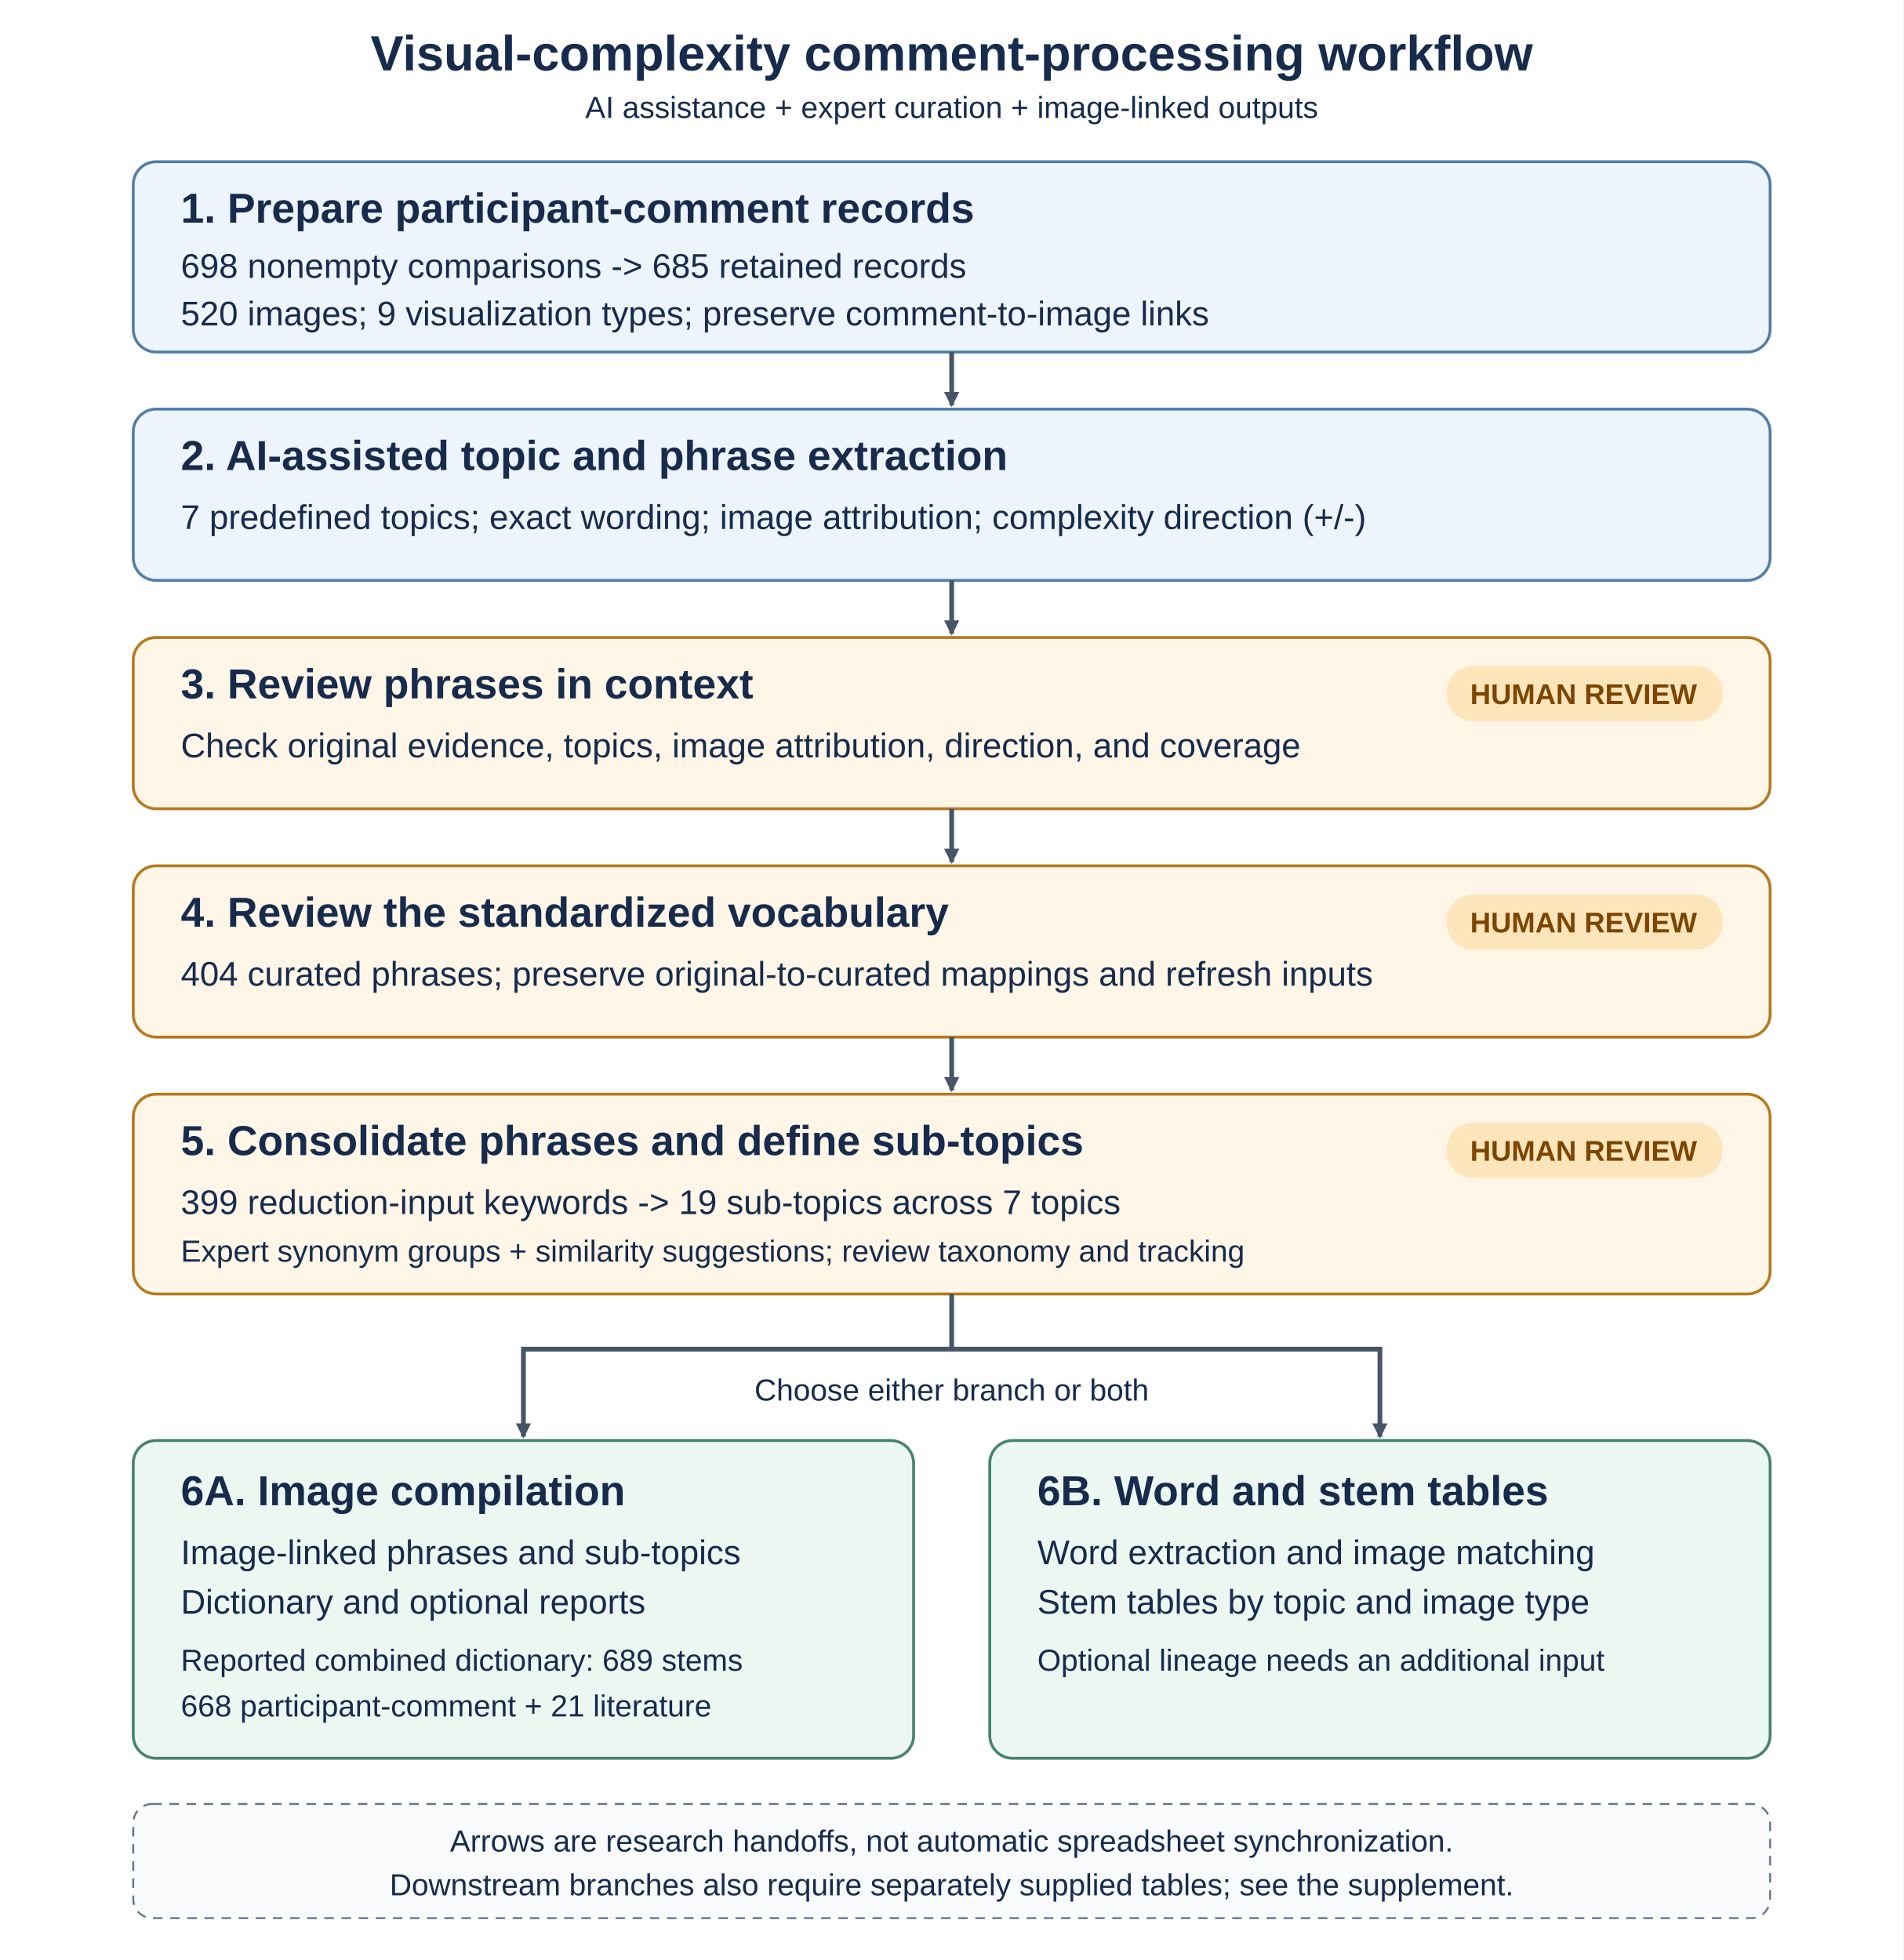
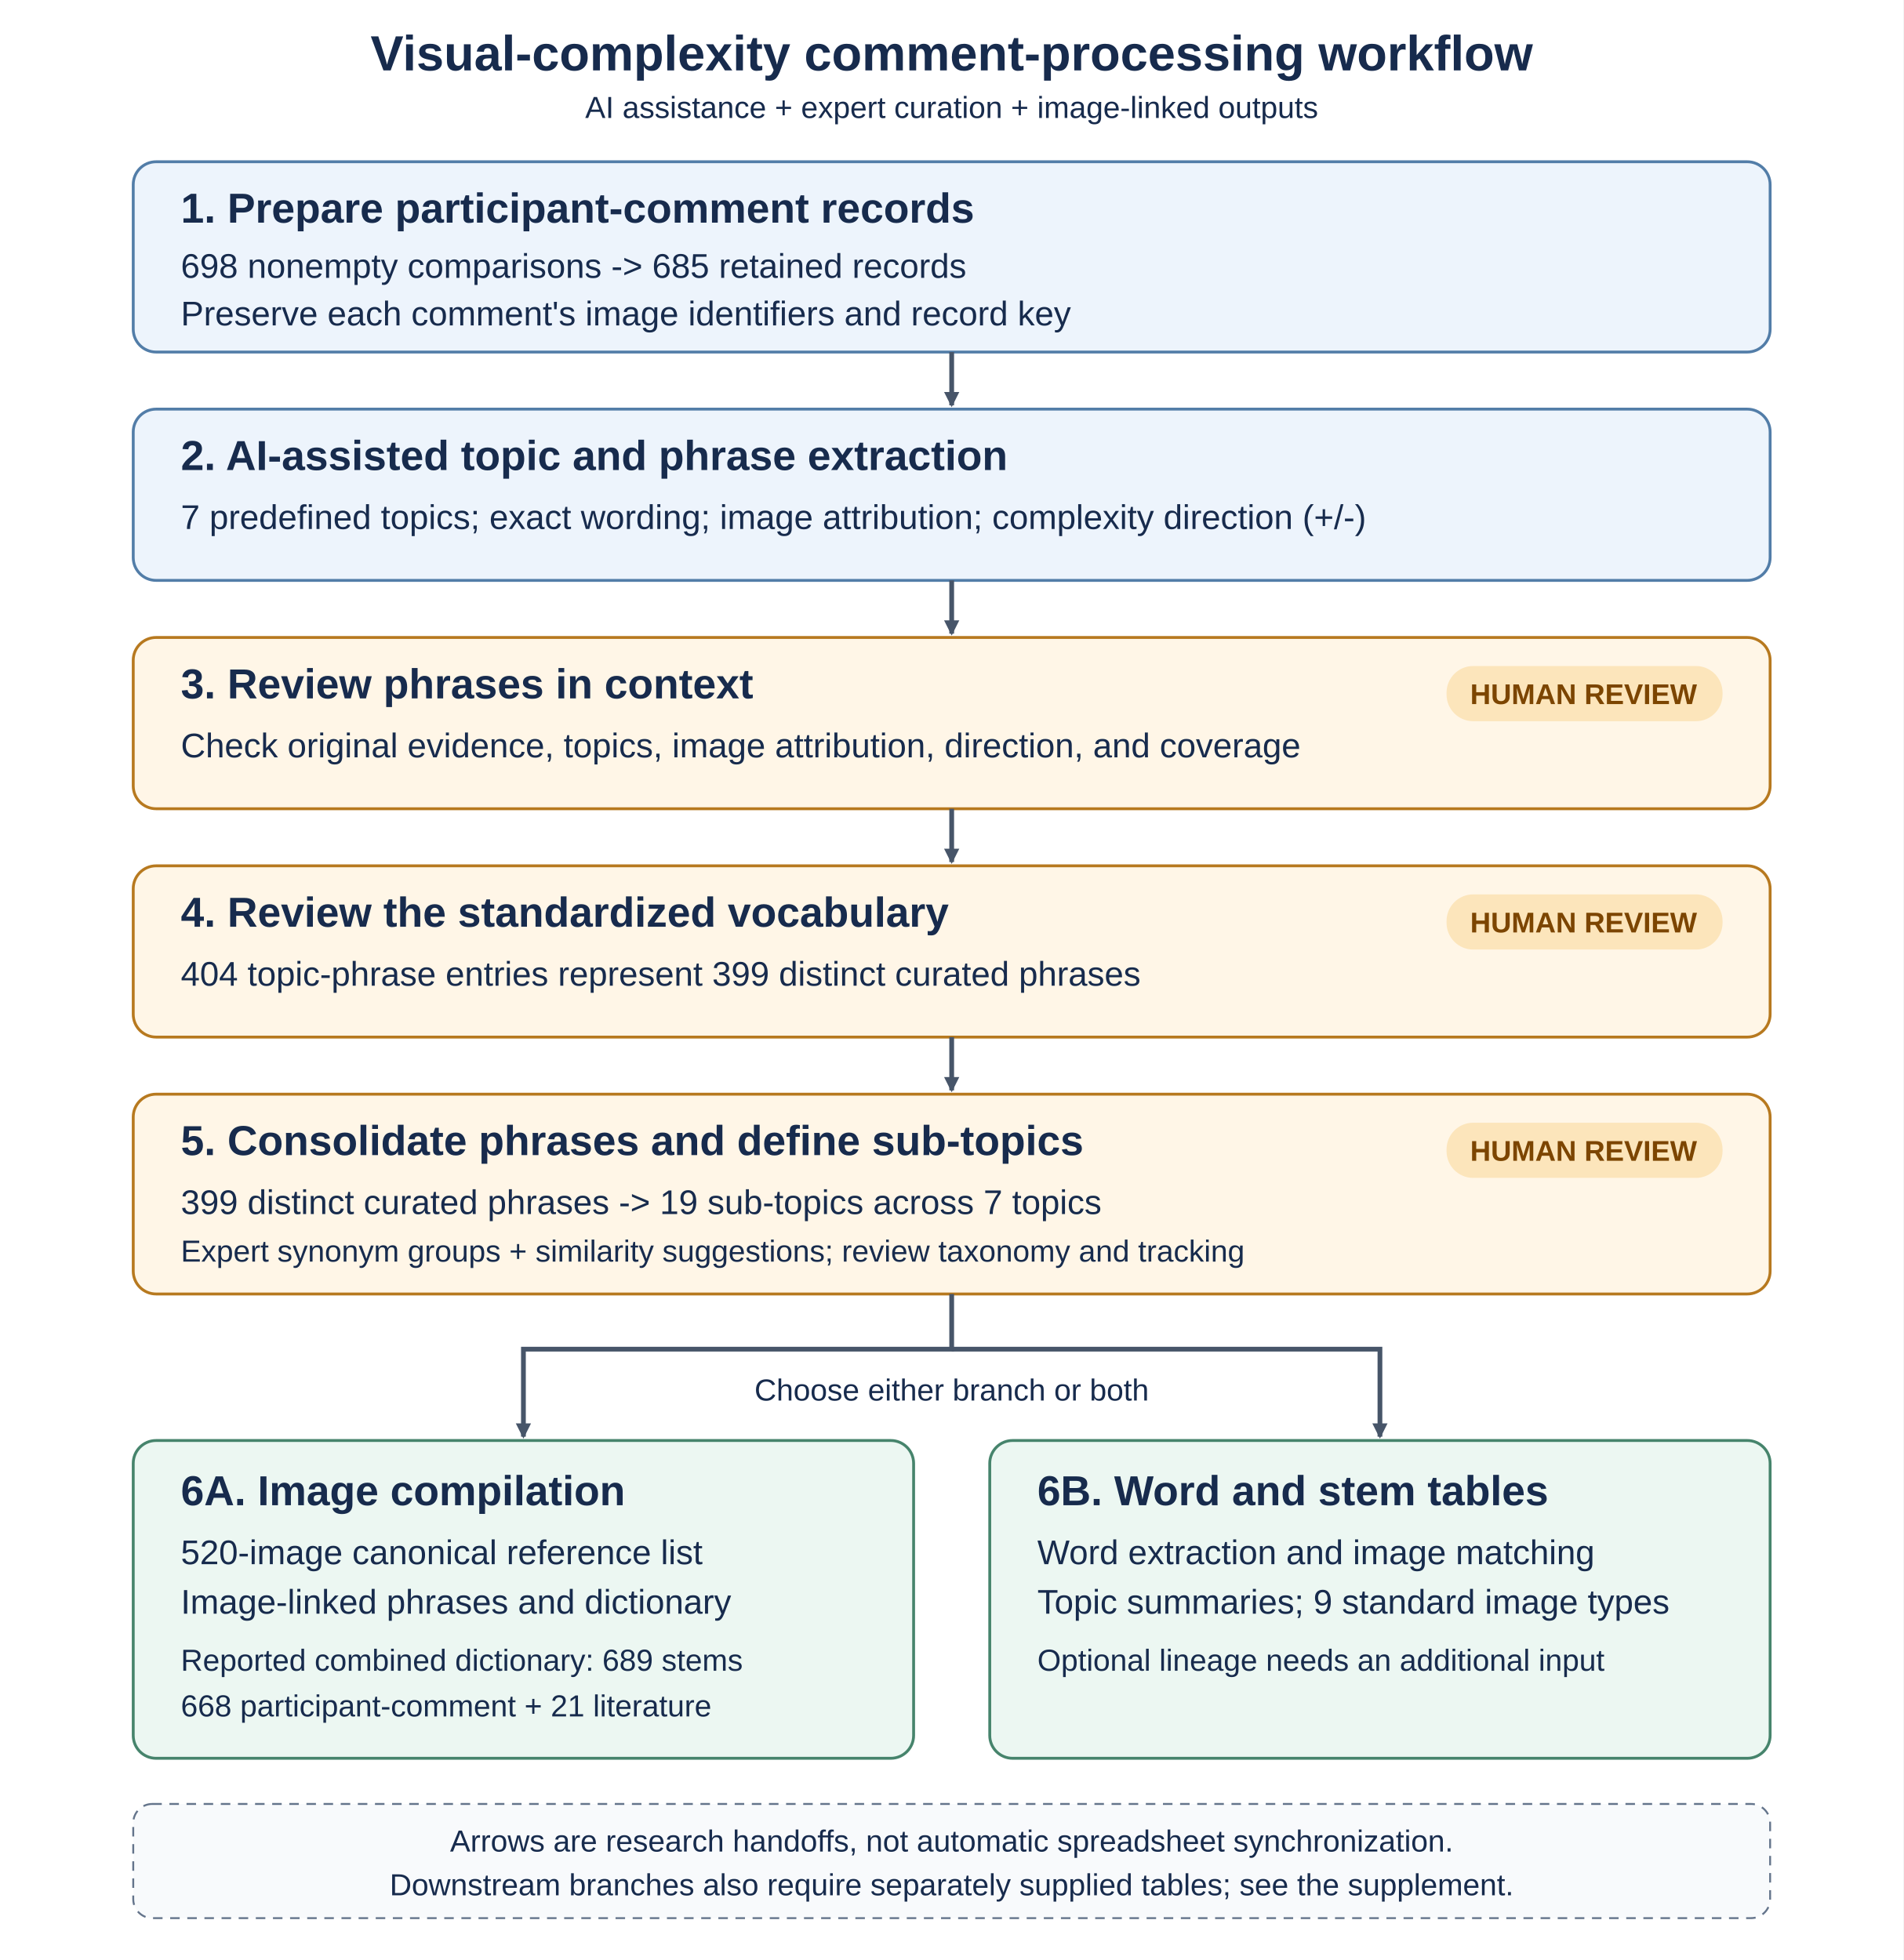
<svg xmlns="http://www.w3.org/2000/svg" width="1000" height="1030" viewBox="0 0 1000 1030" role="img" aria-labelledby="title description">
  <defs>
    <marker id="arrow" markerWidth="10" markerHeight="10" refX="8" refY="5" orient="auto" markerUnits="userSpaceOnUse">
      <path d="M 1 1 L 9 5 L 1 9 Z" fill="#475569" />
    </marker>
    <style>
      text { font-family: Arial, Helvetica, sans-serif; fill: #172b4d; }
      .heading { font-size: 26px; font-weight: 700; }
      .label { font-size: 22px; font-weight: 700; }
      .body { font-size: 18px; }
      .small { font-size: 16px; }
      .badge { font-size: 15px; font-weight: 700; fill: #7c4500; }
      .connector { fill: none; stroke: #475569; stroke-width: 2.5; marker-end: url(#arrow); }
      .automatic { fill: #edf4fc; stroke: #527da8; stroke-width: 1.5; }
      .review { fill: #fff6e7; stroke: #b7791f; stroke-width: 1.5; }
      .output { fill: #ecf7f2; stroke: #46846c; stroke-width: 1.5; }
    </style>
  </defs>
  <rect width="1000" height="1030" fill="#ffffff" />
  <text x="500" y="37" text-anchor="middle" class="heading">Visual-complexity comment-processing workflow</text>
  <text x="500" y="62" text-anchor="middle" class="small">AI assistance + expert curation + image-linked outputs</text>
  <rect x="70" y="85" width="860" height="100" rx="12" class="automatic" />
  <text x="95" y="117" class="label">1. Prepare participant-comment records</text>
  <text x="95" y="146" class="body">698 nonempty comparisons -&gt; 685 retained records</text>
-   <text x="95" y="171" class="body">520 images; 9 visualization types; preserve comment-to-image links</text>
+   <text x="95" y="171" class="body">Preserve each comment's image identifiers and record key</text>
  <path d="M 500 185 V 213" class="connector" />
  <rect x="70" y="215" width="860" height="90" rx="12" class="automatic" />
  <text x="95" y="247" class="label">2. AI-assisted topic and phrase extraction</text>
  <text x="95" y="278" class="body">7 predefined topics; exact wording; image attribution; complexity direction (+/-)</text>
  <path d="M 500 305 V 333" class="connector" />
  <rect x="70" y="335" width="860" height="90" rx="12" class="review" />
  <text x="95" y="367" class="label">3. Review phrases in context</text>
  <rect x="760" y="350" width="145" height="29" rx="14" fill="#fce5bb" />
  <text x="832" y="370" text-anchor="middle" class="badge">HUMAN REVIEW</text>
  <text x="95" y="398" class="body">Check original evidence, topics, image attribution, direction, and coverage</text>
  <path d="M 500 425 V 453" class="connector" />
  <rect x="70" y="455" width="860" height="90" rx="12" class="review" />
  <text x="95" y="487" class="label">4. Review the standardized vocabulary</text>
  <rect x="760" y="470" width="145" height="29" rx="14" fill="#fce5bb" />
  <text x="832" y="490" text-anchor="middle" class="badge">HUMAN REVIEW</text>
-   <text x="95" y="518" class="body">404 curated phrases; preserve original-to-curated mappings and refresh inputs</text>
+   <text x="95" y="518" class="body">404 topic-phrase entries represent 399 distinct curated phrases</text>
  <path d="M 500 545 V 573" class="connector" />
  <rect x="70" y="575" width="860" height="105" rx="12" class="review" />
  <text x="95" y="607" class="label">5. Consolidate phrases and define sub-topics</text>
  <rect x="760" y="590" width="145" height="29" rx="14" fill="#fce5bb" />
  <text x="832" y="610" text-anchor="middle" class="badge">HUMAN REVIEW</text>
-   <text x="95" y="638" class="body">399 reduction-input keywords -&gt; 19 sub-topics across 7 topics</text>
+   <text x="95" y="638" class="body">399 distinct curated phrases -&gt; 19 sub-topics across 7 topics</text>
  <text x="95" y="663" class="small">Expert synonym groups + similarity suggestions; review taxonomy and tracking</text>
  <path d="M 500 680 V 709 H 275 V 755" class="connector" />
  <path d="M 500 709 H 725 V 755" class="connector" />
  <rect x="357" y="716" width="286" height="28" fill="#ffffff" />
  <text x="500" y="736" text-anchor="middle" class="small">Choose either branch or both</text>
  <rect x="70" y="757" width="410" height="167" rx="12" class="output" />
  <text x="95" y="791" class="label">6A. Image compilation</text>
-   <text x="95" y="822" class="body">Image-linked phrases and sub-topics</text>
-   <text x="95" y="848" class="body">Dictionary and optional reports</text>
+   <text x="95" y="822" class="body">520-image canonical reference list</text>
+   <text x="95" y="848" class="body">Image-linked phrases and dictionary</text>
  <text x="95" y="878" class="small">Reported combined dictionary: 689 stems</text>
  <text x="95" y="902" class="small">668 participant-comment + 21 literature</text>
  <rect x="520" y="757" width="410" height="167" rx="12" class="output" />
  <text x="545" y="791" class="label">6B. Word and stem tables</text>
  <text x="545" y="822" class="body">Word extraction and image matching</text>
-   <text x="545" y="848" class="body">Stem tables by topic and image type</text>
+   <text x="545" y="848" class="body">Topic summaries; 9 standard image types</text>
  <text x="545" y="878" class="small">Optional lineage needs an additional input</text>
  <rect x="70" y="948" width="860" height="60" rx="10" fill="#f8fafc" stroke="#64748b" stroke-dasharray="5 4" />
  <text x="500" y="973" text-anchor="middle" class="small">Arrows are research handoffs, not automatic spreadsheet synchronization.</text>
  <text x="500" y="996" text-anchor="middle" class="small">Downstream branches also require separately supplied tables; see the supplement.</text>
</svg>
